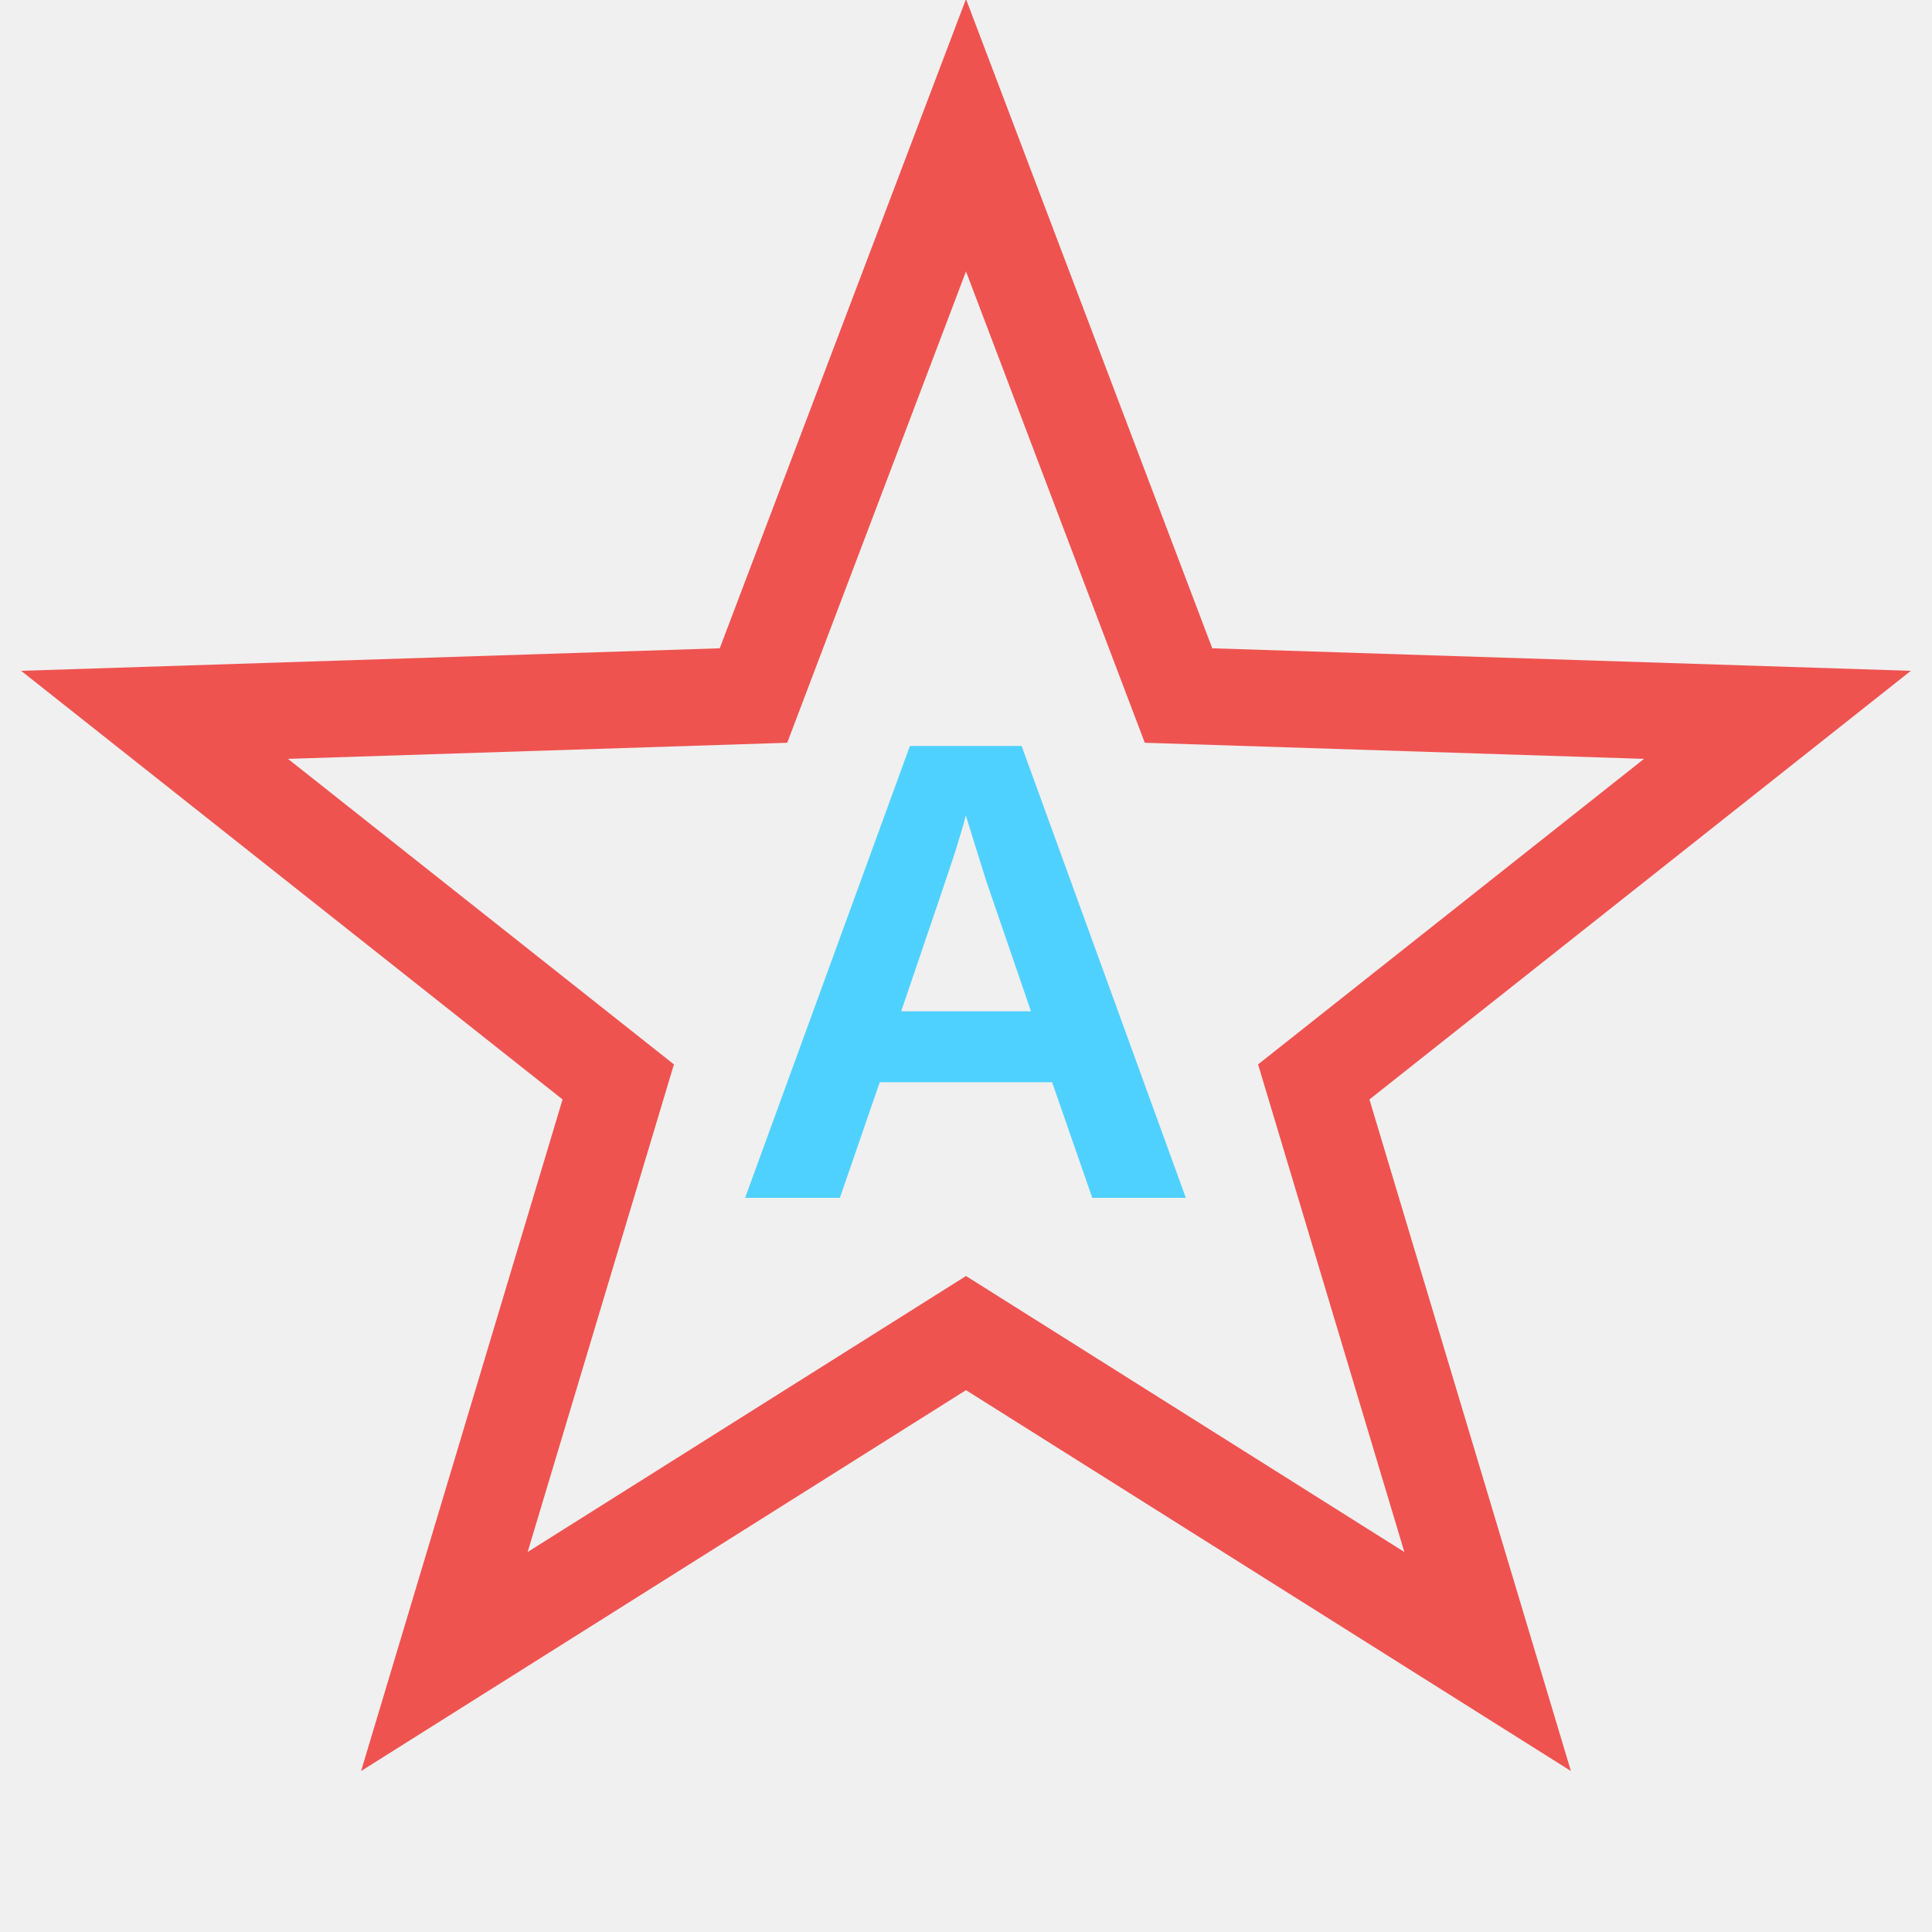
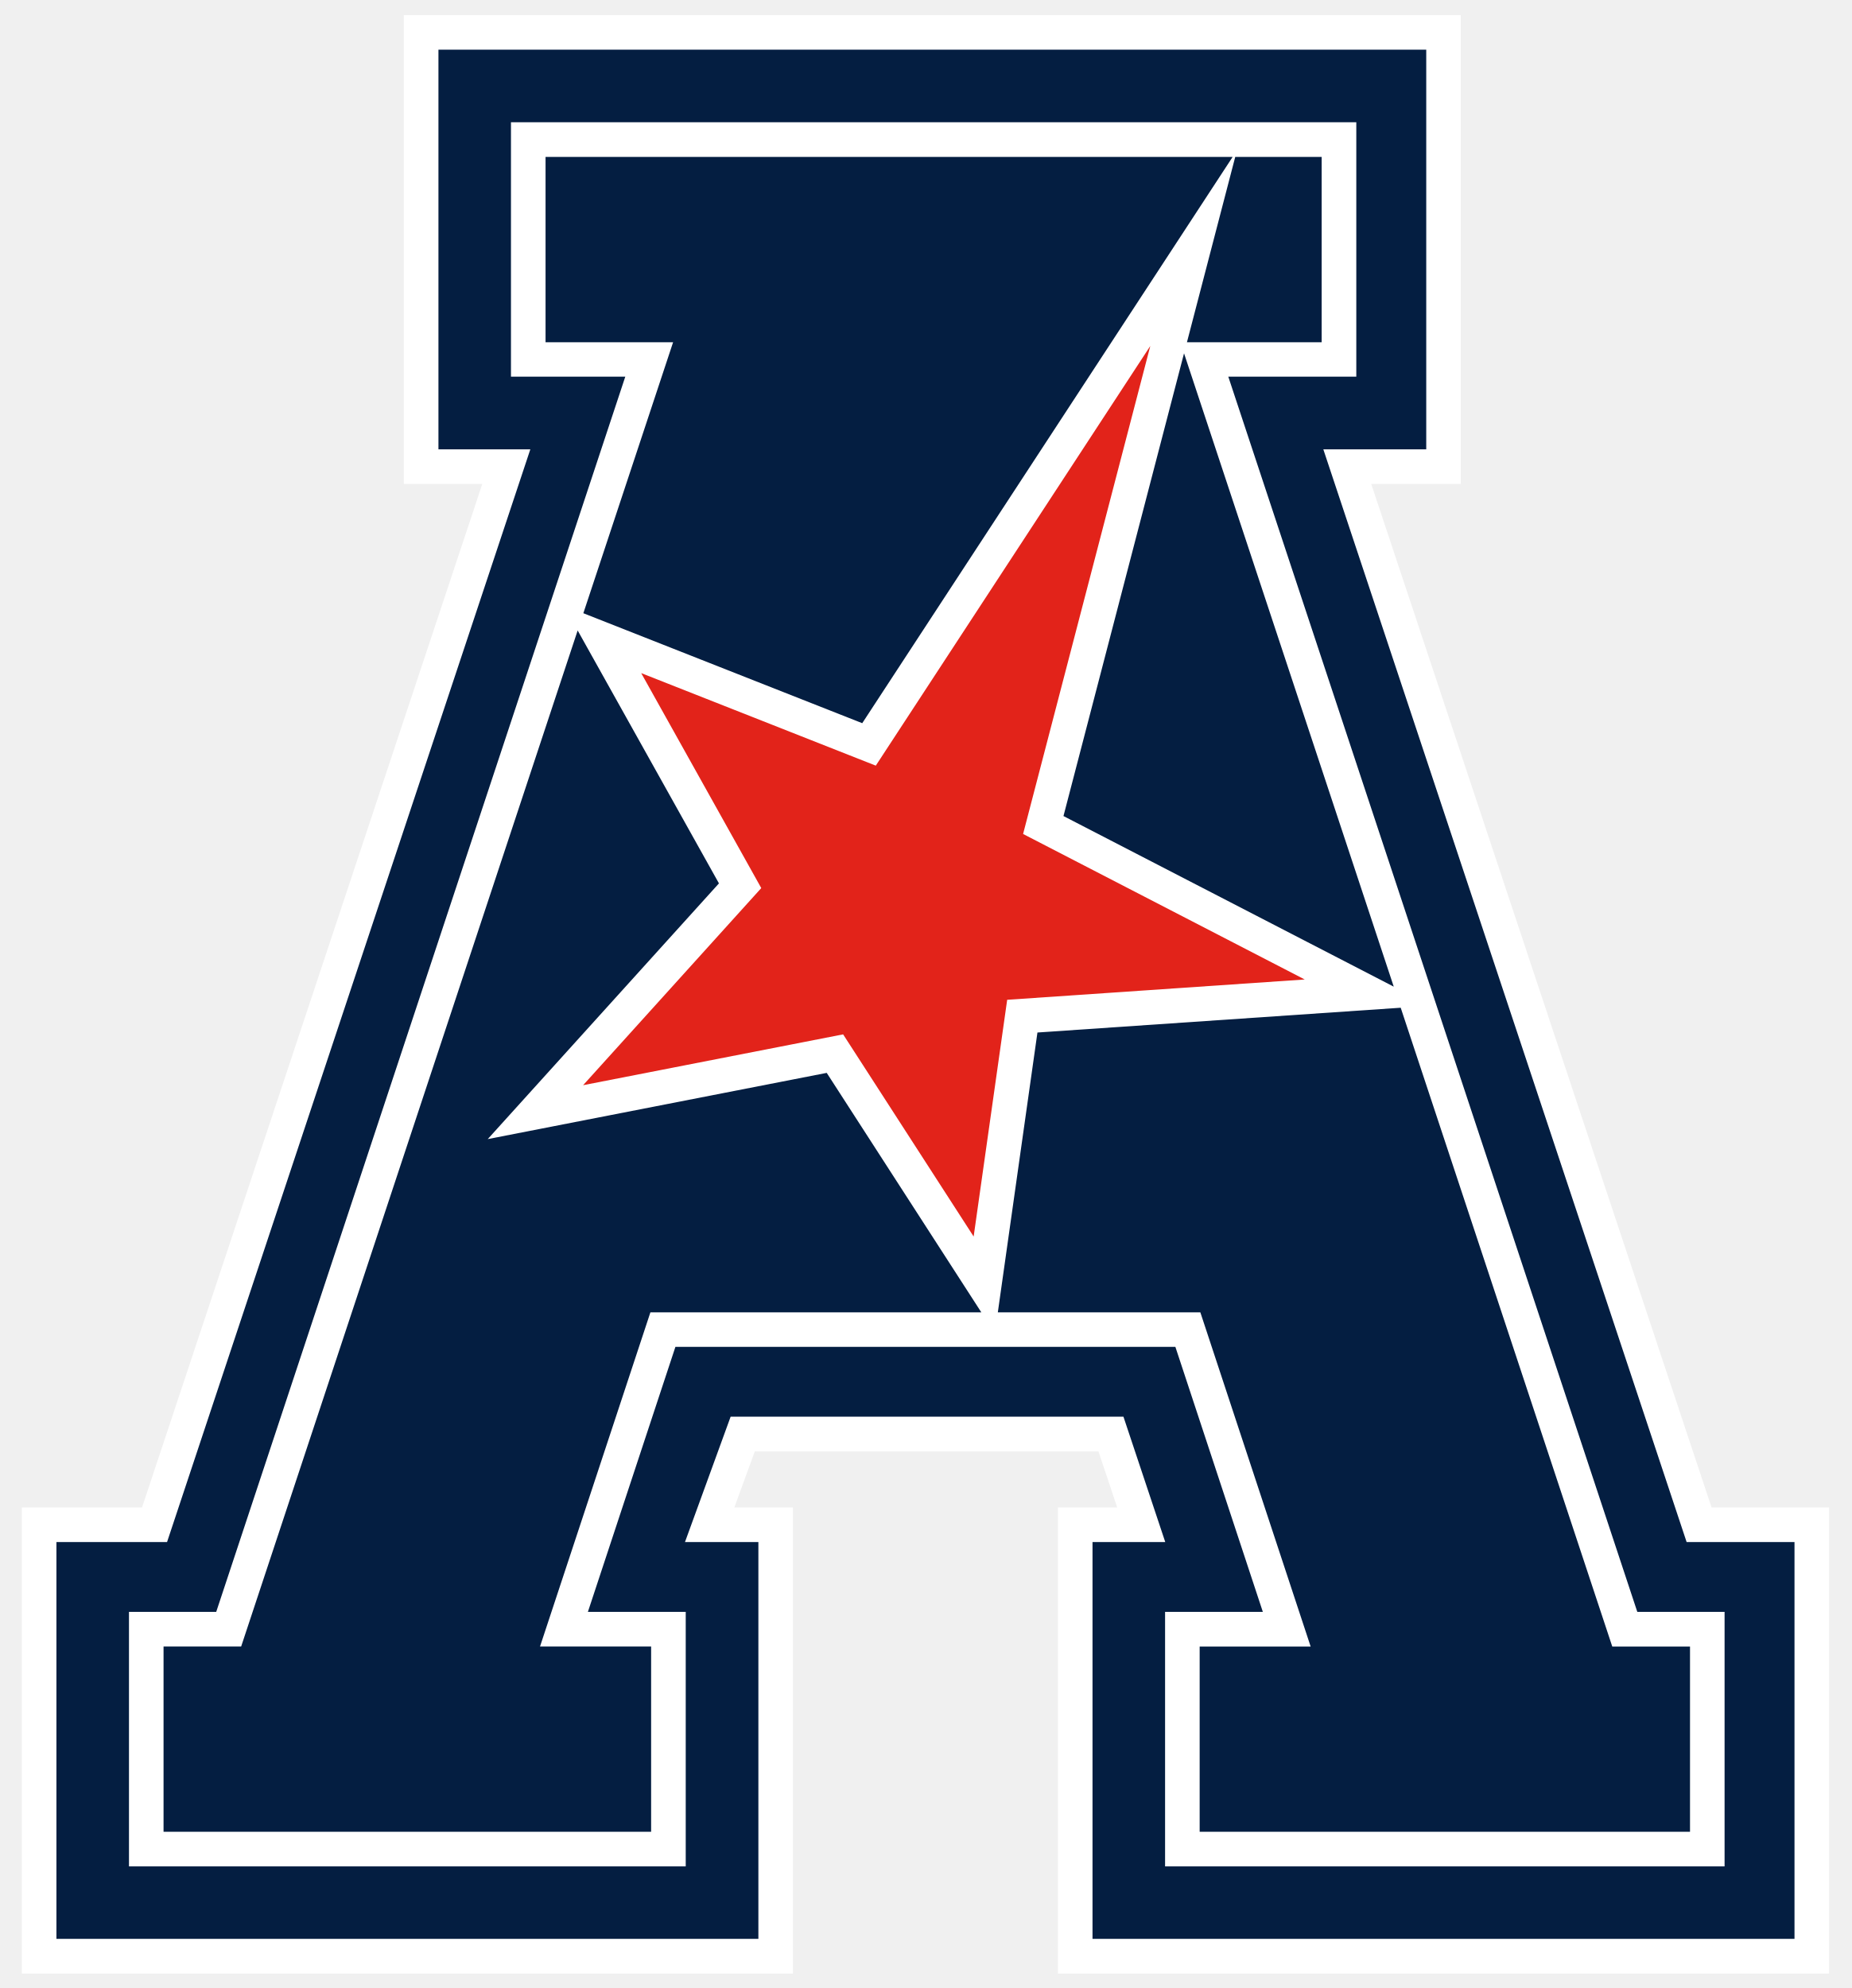
- <svg xmlns="http://www.w3.org/2000/svg" viewBox="0 0 100 100">
-   <path d="M50 7 61 36l31 1-24 19 9 30-27-17-27 17 9-30L8 37l31-1L50 7z" fill="none" stroke="#ef5350" stroke-width="5" />
-   <text x="50" y="62" text-anchor="middle" font-family="Arial Black,Arial,sans-serif" font-size="34" font-weight="900" fill="#4fd1ff">A</text>
+ <svg xmlns="http://www.w3.org/2000/svg" height="134.48" viewBox="0 0 125.256 134.485" width="125.26">
+   <g transform="matrix(1.25 0 0 -1.25 -115.68 483.64)">
+     <g transform="translate(1.1737 .78246)">
+       <path d="m134.28 304.55h-3.17l1.106 3.031h18.599l1.013-3.031h-3.208v-25.227h41.733v25.227h-6.358l-18.419 55.392h4.847v25.369h-57.202v-25.37h4.248l-18.415-55.391h-6.506v-25.227h41.732v25.227z" fill="#fff" />
+       <path d="m132.41 281.2h-37.989v21.477h5.987l19.66 59.136h-4.973v21.628h53.459v-21.628h-5.57l19.661-59.136h5.839v-21.477h-37.991v21.477h3.936l-2.262 6.783h-21.259l-2.47-6.783h3.972v-21.477z" fill="#041e41" />
+       <path d="m127.92 313.24h27.057l4.734-14.344h-5.291v-13.772h30.28v13.772h-4.723l-22.136 66.85 6.928-0.001v13.768h-45.749v-13.768h6.187l-22.139-66.849h-4.721v-13.772h30.131v13.772h-5.295l4.737 14.344z" fill="#fff" />
+       <path d="m144.06 319.21-7.064 10.941-14.072-2.751 9.642 10.668-6.498 11.634 12.696-5.008 14.856 22.712-6.884-26.41 15.242-7.875-16.103-1.099-1.815-12.812z" fill="#e2231a" />
+       <path d="m35.432 9.592v12.535h8.629l-6.072 18.332 18.867 7.439 25.057-38.307h-46.48zm46.656 0-3.266 12.535h9.113v-12.535h-5.848zm-3.463 13.285-8.156 31.303 22.343 11.541-14.187-42.844zm-41.021 18.75-22.764 68.732h-5.25v12.531h32.984v-12.531h-7.516l7.467-22.605h22.387l-10.459-16.2-22.932 4.48 15.641-17.299-9.558-17.109zm55.68 25.52-24.576 1.676-2.68 18.932h13.701l7.461 22.605h-7.508v12.531h33.172v-12.531h-5.26l-14.311-43.213z" transform="matrix(.8 0 0 -.8 92.546 385.31)" fill="#041e41" />
+     </g>
+   </g>
</svg>
